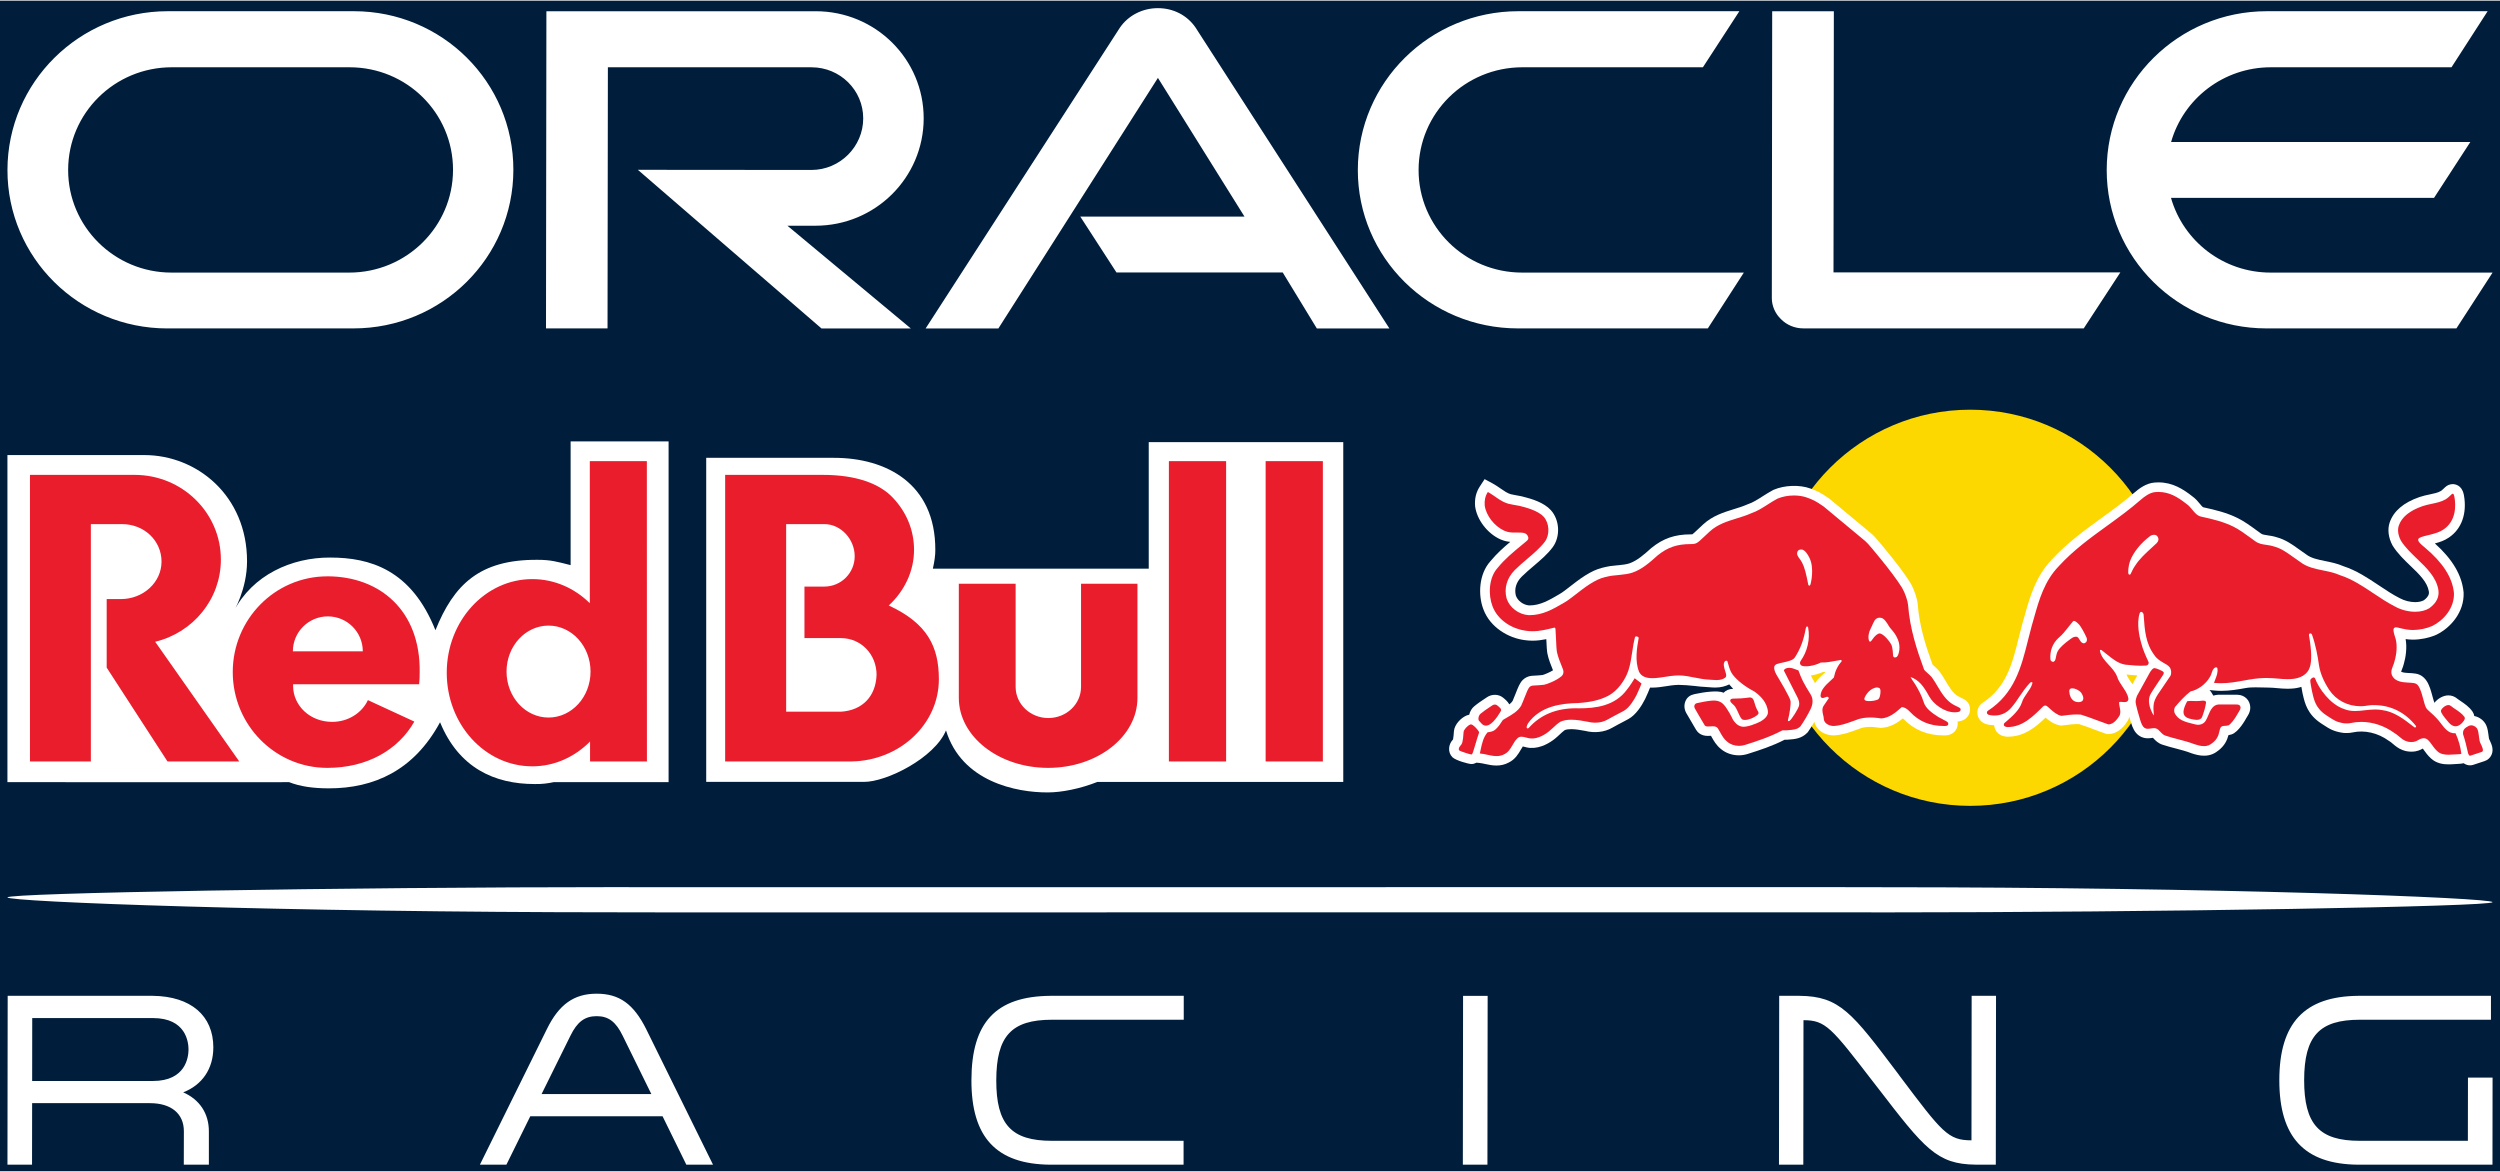
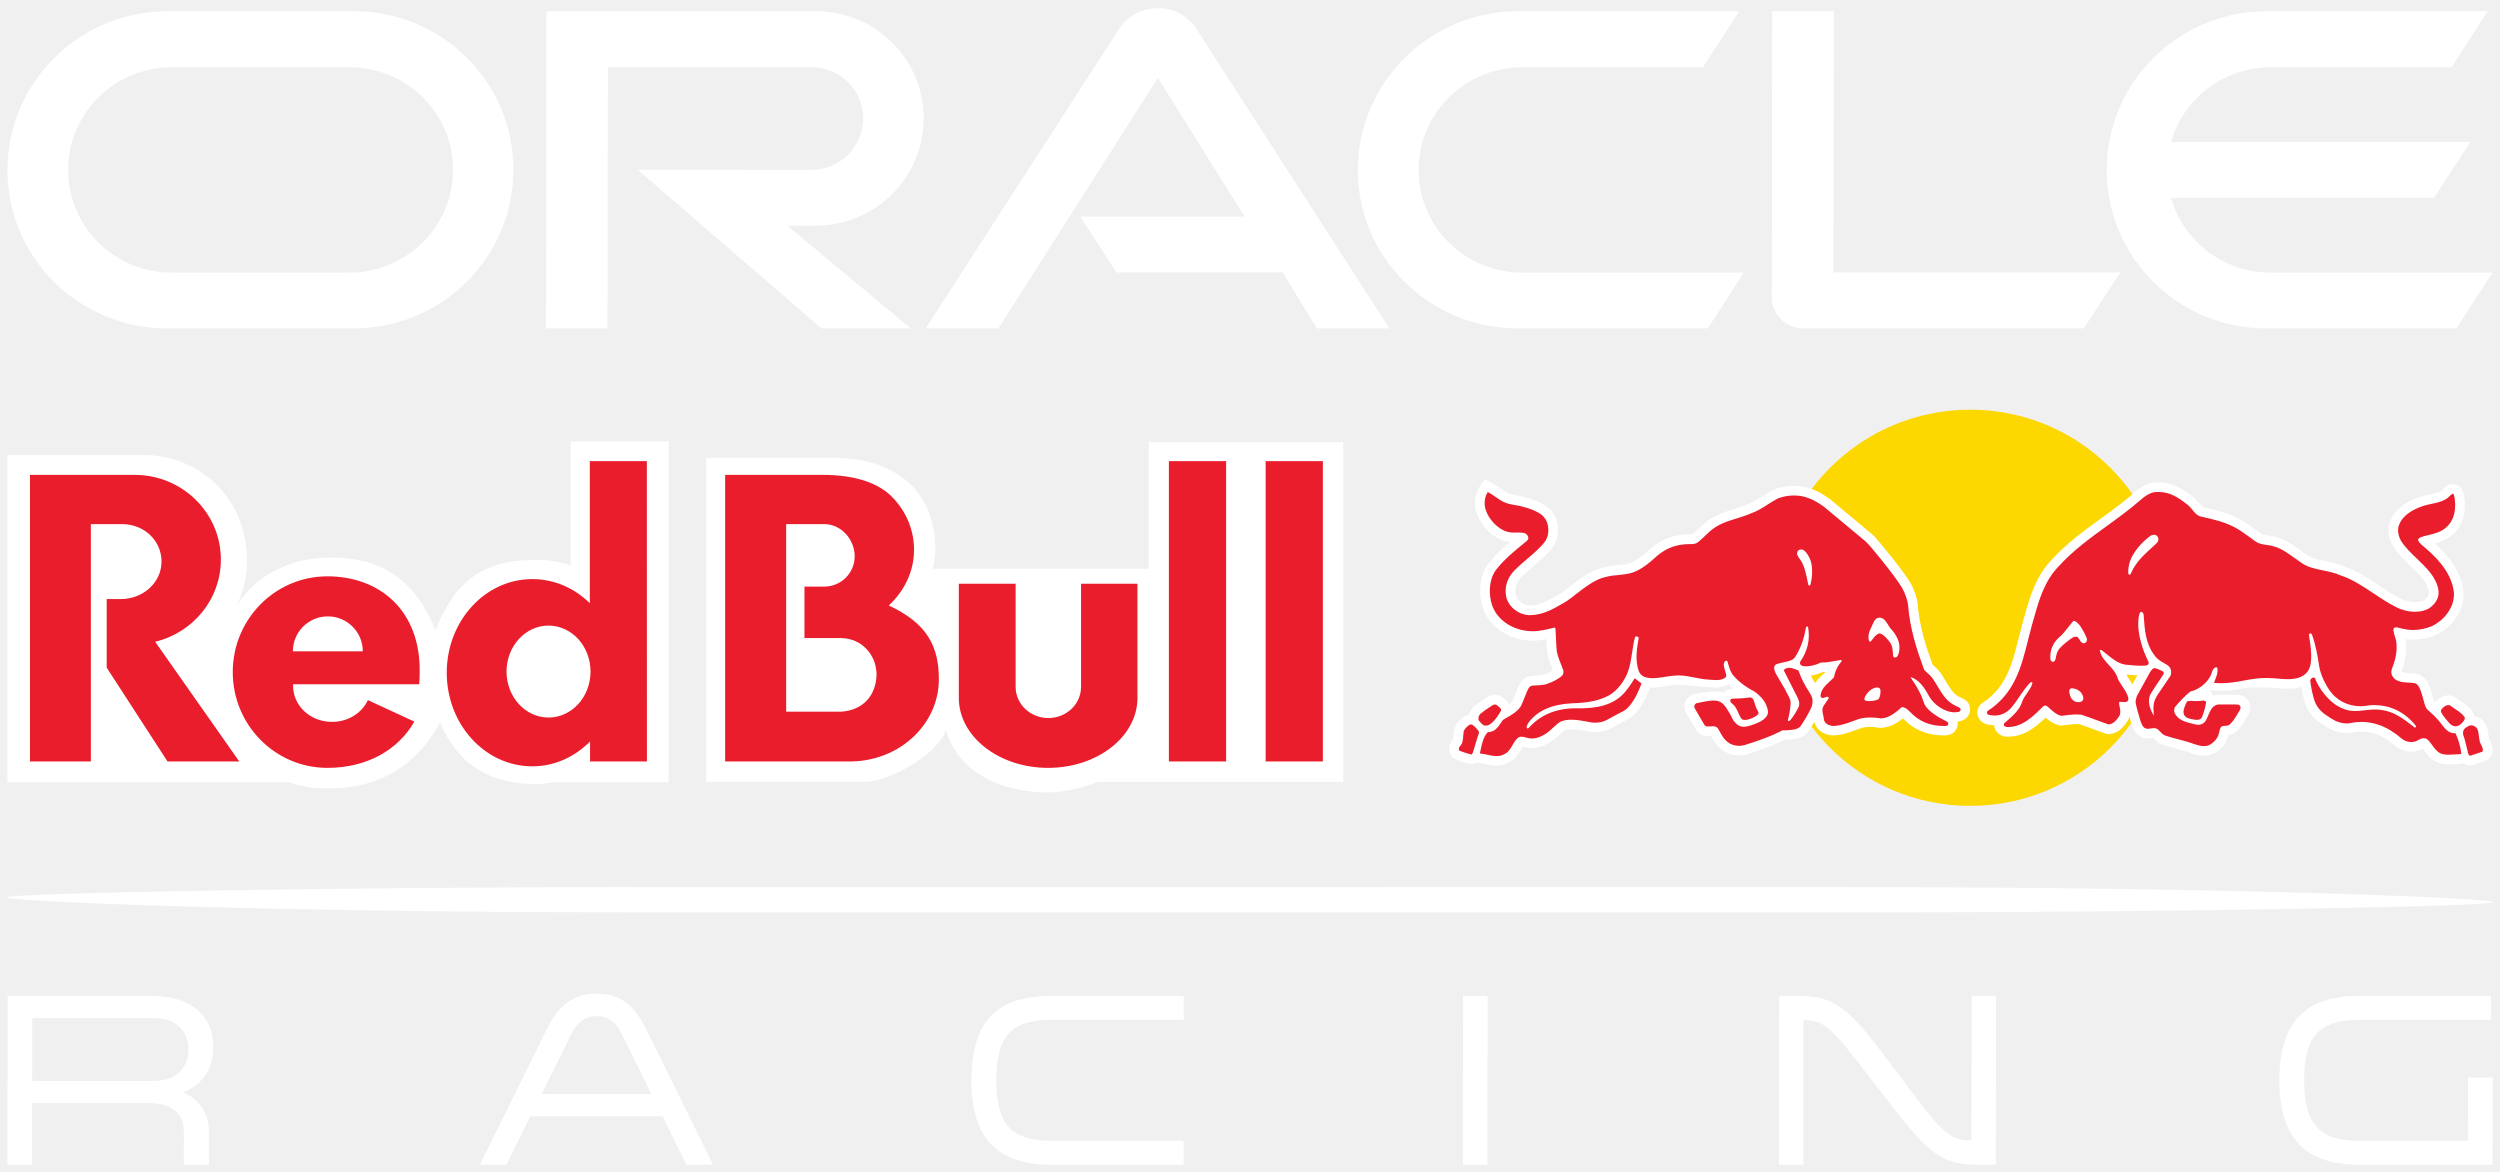
<svg xmlns="http://www.w3.org/2000/svg" viewBox="-3.0 -3.0 1006.0 471.0" width="461.88" height="216.506">
-   <g id="deeditor_bgCarrier" stroke-width="0">
-     <rect id="dee_c_e" x="-3" y="-3" width="1006" height="471" rx="0" fill="#001e3c" />
-   </g>
  <defs fill="#000000">
    <style>
      .cls-1 {
        fill: #ea1d2d;
      }

      .cls-2 {
        fill: #fff;
      }

      .cls-3 {
        fill: #fcd700;
      }
    </style>
  </defs>
  <g>
    <g>
      <path class="cls-2" d="M82.85,418.27c.02-12.87-9.08-20.65-24.35-20.83H.09l-.09,67.94h9.89l.04-24.75h47.42c8.55,0,13.65,4.23,13.64,11.31l-.03,13.44h10.09v-13.34c.02-7.26-3.7-12.85-10.33-15.76,7.65-2.97,12.11-9.48,12.12-18.02M58.53,431.71H9.94l.03-25.32h48.59c13.29,0,14.3,9.69,14.3,12.66-.01,2.97-1.05,12.66-14.34,12.66M257.03,410.84c-5.06-10.13-10.83-14.26-19.93-14.26s-15.15,4.27-20.05,14.28l-26.11,52.85-.83,1.68h10.66l.33-.66,9.28-18.82h53.24l9.24,18.82.31.66h10.75l-.83-1.68-26.06-52.86ZM214.93,436.97l11.61-23.47c2.73-5.6,5.79-7.88,10.56-7.88s7.74,2.28,10.47,7.88l11.53,23.47h-44.17ZM387.9,431.42c-.03,22.98,10.03,33.78,31.7,33.97h53.67v-9.61s-53.04,0-53.04,0c-16.31,0-22.36-6.61-22.33-24.36.03-17.75,6.09-24.36,22.39-24.36h53.05v-9.62s-53.67,0-53.67,0c-21.94.2-31.74,10.68-31.77,33.98M585.65,465.39h9.89l.09-67.93h-9.89l-.09,67.93ZM790.33,455.59c-9.43-.03-11.7-3.04-28.86-25.86l-.75-1.03c-18.47-24.52-23.45-31.11-39.6-31.26h-8.17l-.09,67.94h9.79l.07-58.14c8.93.03,11.15,2.89,27.93,24.68l2.08,2.68c18.6,24.15,23.61,30.63,39.21,30.77h8.17l.09-67.94h-9.81l-.07,58.15ZM990.11,430.34l-.04,25.44h-43.55c-16.29,0-22.34-6.64-22.33-24.46.03-17.68,6.1-24.26,22.39-24.26h52.78v-9.62s-53.39,0-53.39,0c-21.65.19-31.75,10.96-31.77,33.88-.03,23.04,10.04,33.87,31.69,34.07h54.08l.04-35.04h-9.89Z" fill="#000000" />
      <path class="cls-2" d="M256.42,353.74l-10.16-.04c-112.03,0-246.26,2.35-246.26,4.13s110.84,6,246.28,6l22.54.04,474.74-.04,10.16.04c112.03,0,246.27-2.34,246.27-4.12s-110.84-6.01-246.28-6.01l-22.54-.04-474.76.04Z" fill="#000000" />
      <path class="cls-2" d="M431.71,83.87h66.07l-34.83-55.81-64.2,100.82h-29.27L447.63,7.88c3.34-4.91,9.07-7.88,15.31-7.88s11.72,2.88,15.06,7.67l78.09,121.21h-29.2l-13.73-22.53h-66.9l-14.55-22.47ZM734.8,106.34l.14-105.1h-24.81l-.15,115.43c0,3.14,1.34,6.22,3.66,8.45,2.37,2.42,5.61,3.74,9.02,3.74h112.84l14.73-22.53h-115.42M325.13,87.55c24.11,0,43.52-19.34,43.56-43.17.03-23.82-19.34-43.14-43.45-43.14h-108.37l-.16,127.63h24.76l.14-105.07h81.95c11.5,0,20.82,9.19,20.8,20.58-.02,11.37-9.36,20.73-20.85,20.73l-69.84-.06,73.89,63.83h35.94l-49.63-41.32h11.26M64.35,128.87h74.86c35.61,0,64.33-28.51,64.37-63.77.05-35.3-28.59-63.87-64.2-63.87h-74.86C28.95,1.24.05,29.81,0,65.11c-.04,35.26,28.78,63.77,64.35,63.77M137.53,106.41h-71.51c-23.01,0-41.62-18.54-41.6-41.31.02-22.87,18.7-41.31,41.71-41.31h71.51c23.08,0,41.68,18.44,41.66,41.31-.03,22.77-18.68,41.31-41.77,41.31M607.8,128.87h76.43l14.49-22.46h-89.2c-23.12,0-41.72-18.54-41.68-41.31.03-22.87,18.68-41.31,41.8-41.31h72.61l14.67-22.56h-88.94c-35.6,0-64.55,28.57-64.59,63.87-.05,35.26,28.83,63.77,64.43,63.77M910.7,106.41c-19.08,0-35.15-12.7-40.09-30.06h105.84l14.62-22.5h-120.42c4.96-17.41,21.08-30.06,40.16-30.06h72.67l14.55-22.56h-88.85c-35.53,0-64.4,28.57-64.44,63.87-.05,35.26,28.75,63.77,64.28,63.77h76.44l14.55-22.46h-89.3" fill="#000000" />
      <g>
        <g>
          <path class="cls-2" d="M226.63,174.34h39.41s0,137.11,0,137.11h-46.21c-2.19.48-4.81.84-7.7.77-16.19,0-30.53-6.54-38.05-24.87-10.49,19.41-26.56,26.6-44.73,26.6-6.42,0-11.65-.77-16.04-2.5.16.09-113.32,0-113.32,0v-131.61s55.07,0,55.07,0c21.23,0,41.35,16.38,41.35,42.73,0,11.33-5.41,20.24-5.41,20.24,7.61-14.78,23.42-21.81,38.87-21.73,15.91,0,32.64,4.8,42.35,29.25,7.39-18.35,17.73-28.51,41.1-28.34,5.33,0,7.81.75,13.3,2.14v-49.8Z" fill="#000000" />
          <path class="cls-2" d="M459.24,174.63h78.29v136.73s-98.93,0-98.93,0c-6.92,2.76-14.47,4.23-19.91,4.23-12.74.07-34.71-4.3-41.02-24.96-4.59,11.08-23.97,20.81-33.07,20.72h-63.42v-130.4h51.46c20.86,0,40.82,10.29,40.73,37.06.04,1.91-.33,4.7-.99,7.53h86.87s0-50.92,0-50.92Z" fill="#000000" />
        </g>
        <g>
          <path class="cls-1" d="M432.01,231.62v41.52c0,6.92-5.89,12.52-13.16,12.52s-13.16-5.61-13.16-12.52v-41.52h-22.86v45.93c0,15.55,16.09,28.16,35.94,28.16s35.94-12.61,35.94-28.16v-45.93s-22.7,0-22.7,0ZM506.29,182.27v120.86h23.03v-120.86h-23.03ZM467.36,303.13h23.03v-120.86h-23.03v120.86ZM354.66,240.36c6.3-5.88,10.15-13.75,10.15-22.41,0-7.84-3.02-15.05-8.3-20.7-5.49-6.05-15.22-9.44-28.35-9.44h-39.36v115.32h50.83c19.48-.32,35.17-15.03,35.17-33.07,0-13.13-4.63-22.49-20.15-29.69ZM335.38,283.1h-22.03v-75.48h15.36c6.75,0,12.22,6.17,12.22,12.92s-5.47,12.22-12.22,12.22h-8v20.73h14.66c8.18,0,14.36,6.6,14.36,14.78-.29,8.45-5.47,14.28-14.36,14.84Z" fill="#000000" />
          <path class="cls-1" d="M85.88,221.87c0-18.81-15.54-34.06-34.71-34.06-.58,0-42.11,0-42.11,0v115.32h24.5v-95.51h12.52c9.05,0,15.92,6.75,15.92,15.08s-7.33,15.09-16.38,15.09h-5.69v27.58l24.47,37.76h28.88l-33.84-48.17c15.18-3.64,26.44-17.07,26.44-33.08ZM128.71,228.64c-21.02,0-38.05,17.25-38.05,38.52s17.04,38.55,38.06,38.55c16.05,0,28.56-7.27,35.01-18.63l-18.69-8.63c-2.38,5.15-7.95,8.77-14.43,8.75-8.96-.02-15.59-6.59-15.67-14.35,0-.54,0-.78,0-.78h50.72c.16-1.57.23-3.19.22-4.84.35-24.93-16.14-38.6-37.16-38.6ZM114.85,258.82c0-7.77,6.3-14.07,14.07-14.07s14.07,6.3,14.07,14.07h-28.13ZM257.32,303.13l-.03-120.86h-22.95v57.19c-6.11-6.05-14.25-9.71-23.14-9.71-19.01,0-34.43,16.86-34.43,37.67s15.41,37.67,34.43,37.67c8.99,0,17.11-3.82,23.24-9.99v8.04h22.88ZM217.73,285.46c-9.33,0-16.9-8.28-16.9-18.5s7.57-18.5,16.9-18.5,16.9,8.28,16.9,18.5-7.57,18.5-16.9,18.5Z" fill="#000000" />
        </g>
        <circle class="cls-3" cx="789.81" cy="241.29" r="79.71" fill="#000000" />
        <g>
          <path class="cls-2" d="M998.88,294.67v-.03c-.11-.2-.24-.49-.3-.64-.08-.42-.15-.92-.21-1.44v-.08c-.17-1.26-.33-2.55-.87-3.81-.84-1.96-2.74-3.41-4.85-3.83-.16-.87-.53-1.51-.76-1.84-1.32-1.91-3.32-3.24-4.8-4.23-.41-.27-.88-.58-1.05-.73l-.41-.31c-.98-.78-2.15-1.19-3.4-1.19-2.07,0-4.28,1.29-5.63,2.99-.23-.6-.61-2.01-.83-2.81-.3-1.1-.58-2.13-.87-2.94l-.04-.11c-.04-.1-.08-.2-.13-.34-.55-1.47-1.83-4.91-5.68-5.55-1.05-.17-2.08-.21-3-.25-1.87-.08-2.59-.37-2.84-.52.05-.17.14-.43.31-.85.35-.84.59-1.57.79-2.34.78-2.66,1.33-6.54.71-9.93.9.13,1.9.22,2.9.22,3.16,0,6.48-.68,9.34-1.91l.16-.07c5.65-2.75,11.23-9.04,10.94-16.91l-.02-.22c-.65-6.8-4.44-13.24-11.55-19.6,1.84-.49,3.82-1.11,5.62-2.36,5.14-3.45,7.36-9.64,6.09-16.97l-.11-.49c-.82-3.76-3.59-4.05-4.42-4.05-1.1,0-2.17.43-3.01,1.21-.17.16-.35.32-.53.5-.43.41-.92.87-1.32,1.1-1.1.65-2.7.99-4.4,1.34-1.28.27-2.73.57-4.13,1.06-6.37,2.2-10.4,5.63-11.97,10.22-.95,2.78-.53,6.15,1.14,9.23l.13.22c1.95,3.09,4.69,5.71,7.12,8.04,3.44,3.29,6.68,6.4,7.35,10.14.11.68.32,1.93-1.95,3.65-.9.5-2.14.78-3.53.78-2.02,0-4.3-.57-6.08-1.53l-.1-.05c-2.8-1.4-5.62-3.28-8.38-5.13-4.43-2.96-9.01-6.02-14.33-7.76-2.46-1.08-5.06-1.6-7.36-2.07-2.92-.59-5.68-1.15-7.63-2.68l-.27-.2c-.85-.55-1.72-1.19-2.57-1.8-2.56-1.86-5.47-3.95-8.97-4.88-1.36-.45-2.63-.63-3.67-.78-1.33-.19-2.11-.32-2.66-.71-.57-.41-1.14-.83-1.72-1.25l-.09-.06c-2.4-1.75-4.88-3.57-7.51-4.88-4.43-2.21-8.97-3.31-13.96-4.4-.26-.06-.94-.89-1.39-1.44-.75-.91-1.67-2.03-2.95-2.93-3.73-2.94-7.96-5.64-13.67-5.64-.51,0-1.03.02-1.48.06-3.43.23-6.35,2.45-8.25,4.1-4.19,3.66-8.74,6.96-13.15,10.15-6.82,4.94-13.87,10.04-20.03,16.76-6.45,6.68-8.8,14.99-10.87,22.32-.3,1.05-.6,2.11-.92,3.21-.56,2.02-1.08,4.08-1.57,6.09-2.53,10.17-4.93,19.78-14.43,25.96-1.53.99-2.35,2.71-2.16,4.49.19,1.79,1.42,3.36,3.11,3.99.75.28,2.06.58,3.65.58.06,1.05.45,2.03,1.13,2.82.67.77,1.93,1.72,4.13,1.81h.17c6.56,0,11.21-3.76,15.23-7.66,1.44,1.24,3.21,2.57,5.62,3.07l.65.12.72-.08c2.38-.33,4.47-.59,6.56-.5,1.92.6,3.89,1.34,5.85,2.08,1.5.56,3.04,1.15,4.62,1.68l.78.24.69-.03c4.29-.16,6.69-3.94,7.59-5.36l.17-.27.13-.3c.14-.34.26-.68.34-1.01,0,.01,0,.02.01.03l.26.9c.56,1.99,1.14,4.05,2.44,5.57,1.21,1.41,2.86,2.16,4.77,2.16h0c.71,0,1.34-.1,1.8-.17.08-.01.15-.02.22-.03.07.07.14.15.2.22.75.81,1.88,2.02,3.73,2.58,1.74.58,3.5,1.04,5.23,1.49,2.09.55,4.26,1.12,6.21,1.88l.22.08c1.54.5,3.23.98,5.02.95,2.78,0,4.5-1.09,5.94-2.25,2.36-1.9,3.3-3.99,3.84-6.01.36-.05.76-.15,1.29-.32,2.91-.97,5.76-6.32,5.79-6.38.2-.38.43-.75.64-1.06.72-1.09,1.08-2.24,1.06-3.41-.04-2.82-2.22-5-5.04-5.08l-.46-.02c-.23,0-5.71-.03-7.29,0h-.14c-.69.04-1.31.17-1.89.36-.03-.04-.06-.09-.1-.13-.42-.52-.87-1.69-1.47-1.99.04-.04.17-.07.21-.11l1.53.16c.98.1,1.98.15,2.98.15,3.49,0,6.65-.57,9.72-1.12,2.7-.49,5.42-.22,8.14-.22.28,0,.56,0,.84.02h.15c1.17,0,2.35.11,3.62.22,1.28.12,2.72.25,4.21.25.54,0,1.04-.02,1.54-.05,1.43-.07,2.78-.31,4.01-.71.12.68.27,1.52.47,2.56l.2.86c.71,3.07,1.78,7.7,7.28,11.28l.83.54c2.55,1.67,4.09,2.68,7.91,3.26.98.15,2.81.11,3.97-.17,4.81-1.04,10.18.21,14.48,3.35l.38.24c.35.2.83.6,1.3,1.01.99.84,2.22,1.87,3.88,2.49,1.08.43,2.25.65,3.48.66h.08c2.36,0,3.64-.72,4.59-1.25,0,0,.01,0,.02,0,.15.21.32.44.46.64.68.95,1.51,2.12,2.73,3.24,2.33,2.22,5.22,2.48,7.2,2.48.93,0,1.82-.06,2.6-.12.28-.02.59-.03.88-.05.55-.03,1.06-.05,1.39-.09.58-.07.97-.15,1.16-.2,1.02.74,2.09.85,2.57.85.41,0,.83-.06,1.23-.18l4.56-1.5c1.29-.4,2.34-1.34,2.87-2.54.98-2.21,0-4.29-.7-5.81ZM855.08,272.04c-.12-.18-.23-.35-.35-.52-.14-.21-.29-.43-.46-.7-.68-1.01-1.27-1.89-1.55-2.67,1.37.14,2.82.28,4.33.34l-1.96,3.55Z" fill="#000000" />
          <path class="cls-2" d="M787.27,278.05l-2.4-1.2c-2.07-1.25-3.44-3.56-4.91-6.03-.69-1.16-1.4-2.35-2.18-3.45-.75-1.09-1.79-2.03-2.63-2.78-.15-.13-.34-.31-.5-.46-2.57-7.06-5.3-15.3-5.96-24.26-.17-2.24-1.47-6.06-2.9-8.52l-.05-.08c-4.09-6.66-13.58-17.71-14.13-18.3-.36-.38-.75-.76-1.09-1.1l-.25-.24-16.91-14.07-.25-.19c-3.56-2.5-4.85-3.07-7.62-4.08-4.34-1.58-10.39-1.36-14.75.51l-.29.14c-1.47.78-2.83,1.65-4.16,2.49-2.02,1.29-3.92,2.51-5.86,3.15l-.36.14c-1.65.74-3.55,1.33-5.38,1.89-4,1.24-8.53,2.64-12.27,6.07-.92.84-1.67,1.55-2.3,2.15-.9.85-1.76,1.66-2.12,1.9-.1.01-.31.02-.73.02-6.33,0-11.04,1.64-15.74,5.47l-.16.13c-2.86,2.6-5.68,5.02-8.65,6.05-1.22.42-2.76.6-4.46.77h-.17c-2.83.26-3.45.33-6.19.98-4.81,1.11-9.47,4.73-13.21,7.65-1.66,1.29-2.73,2.1-3.19,2.39-.33.21-.73.47-1.06.66-4.11,2.41-7.67,4.49-11.95,4.49h-.21c-2.34-.21-4.54-1.84-5.29-3.93-.7-2.72.12-5.43,2.34-7.64,1.43-1.43,3.11-2.86,4.75-4.25,2.9-2.47,5.64-4.8,7.69-7.55,3.21-4.3,2.88-11.03-.73-14.99-2.77-3.04-7.57-4.52-11.44-5.47l-.33-.08c-.18-.05-.44-.09-.7-.14l-.23-.04c-.44-.08-.86-.16-1.29-.24-.74-.13-1.45-.26-2.12-.42-1.32-.37-2.68-1.31-4.11-2.3-1.02-.71-2.08-1.44-3.27-2.08l-3.14-1.69-1.95,2.99c-1.48,2.27-2.1,4.81-1.89,7.75l.02.21c.68,5.32,4.9,10.88,10.03,13.22l.12.05c.18.08.37.15.55.22,1.19.49,2.36.71,3.45.8-2.78,2.33-5.55,4.81-7.98,7.78-4.73,5.22-5.02,13.68-2.85,19.35,2.76,7.43,10.25,11.57,16.46,12.39,1.09.17,2.17.25,3.3.25,1.94,0,3.81-.26,5.57-.61v.07c.13,2.8.22,4.57.42,5.65.44,2.34,1.5,4.92,2.2,6.63.02.06.05.12.07.17-1.38.87-3.42,1.7-4.21,1.91-1.1.13-2.28.19-3.16.24-.61.03-1.09.06-1.34.09-1.3.15-2.49.71-3.43,1.62-1.2,1.17-1.92,3.01-2.92,5.56-.4,1.02-.81,2.07-1.2,2.93-.33.5-.78.95-1.32,1.37-.68-1.22-1.78-2.11-2.48-2.67h0s-.11-.09-.11-.09c-1.75-1.4-4.44-1.45-6.39-.12-.29.2-.58.39-.87.58l-.23.15c-1.22.81-2.61,1.73-4.08,2.96-.97.81-1.67,2.03-1.99,3.38-.35.05-.69.13-1.02.27-2.3.95-4.91,3.64-5.12,6.35-.07.98-.21,2.78-.35,3.29-.04.05-.11.13-.24.28-1.57,1.74-2.02,4.87-.03,6.87,1.35,1.35,6.57,2.75,7.6,2.75h.25l.64-.08.29-.09c.33-.1.63-.22.9-.37l1.21.11c.64.06,1.37.22,2.25.41,1.37.3,2.93.63,4.6.63,1.79,0,3.43-.4,4.88-1.18,2.64-1.27,3.94-3.51,4.9-5.16.28-.47.56-.96.83-1.34.15.04.3.08.43.11.72.19,1.61.43,2.6.48,4.24.23,7.95-2.17,9.78-3.62.72-.57,1.41-1.21,2.03-1.79.69-.65,1.41-1.32,2.03-1.75.65-.26,1.52-.39,2.6-.39,1.84,0,3.94.39,5.66.71,3.72.94,7.7.5,10.71-1.21,1.62-.92,3.24-1.77,4.55-2.45l.22-.12c.72-.38,1.35-.71,1.85-.99,3.05-1.67,5.35-5.31,6.75-8.08.68-1.36,1.71-3.89,1.99-4.59.28.02.56.02.86.02h0c1.99,0,4.08-.33,5.92-.62,1.27-.2,2.47-.39,3.38-.43h.16c.36-.04.73-.06,1.1-.06,1.84,0,4.51.22,6.51.44,1.68.19,2.81.35,5.02.45.3.01.62.04.96.07.7.06,1.5.12,2.36.12,2.25,0,4.08-.53,5.59-1.27.43.42,1.13,1.4,1.6,1.81-.07,0-.14,0-.21,0-1.44,0-2.76.58-3.68,1.56-1.25-.6-3.31-.6-5.2-.45-2.23.18-4.24.51-6.49.99-1.67.36-2.89,1.17-3.58,2.69-.71,1.57-.61,3.37.27,4.93,1.16,2.06,2.27,3.93,3.45,5.9l.52.87c.54.91,1.87,2.43,4.69,2.43.35,0,.73-.02,1.16-.05.04,0,.08,0,.12,0,.07.13.15.26.22.4.85,1.53,1.9,3.42,3.78,4.91,1.89,1.62,4.51,2.55,7.2,2.55,1.19,0,2.35-.18,3.46-.52,5.1-1.6,10.09-3.25,14.95-5.74h.64s.4-.02.4-.02c.31-.03.63-.06.95-.08,1.95-.14,4.9-.36,7.16-2.74l.21-.22.17-.25c.89-1.29,1.7-2.58,2.46-3.89.03.15.08.31.13.47l.03.1c1.15,3.36,4.6,4.87,7.52,4.87h.17c3.31-.15,6.18-1.19,8.72-2.11l.17-.06c.36-.13.71-.26,1.08-.39l.25-.1c1.92-.83,4.72-.97,8.11-.42l.43.07.44-.03c3.56-.23,6.31-1.95,8.58-3.79,4.3,4.53,9.76,6.83,16.24,6.83.24,0,.48,0,.73,0l1.05-.08.29-.07c2.12-.5,3.54-2.11,3.73-4.2.04-.41.02-.82-.05-1.21.39-.04.78-.11,1.16-.19,2-.44,3.49-1.99,3.8-3.95.33-2.11-.62-3.99-2.47-4.92ZM731.41,267.31c-.18.17-.38.35-.57.52-1.06.97-2.42,2.21-3.47,3.78-.76-1.28-1.27-2.21-1.68-3.07,1.74-.25,3.47-.78,4.87-1.4.3,0,.6-.02.9-.04-.02.07-.04.14-.05.2Z" fill="#000000" />
        </g>
        <g>
          <path class="cls-1" d="M588.89,288.2c-.08,0-.15.01-.22.04-1.23.5-2.65,2.1-2.72,3.05-.31,4.16-.43,4.6-1.57,5.87-.32.35-.53,1.17-.17,1.54.32.32,4.41,1.62,4.86,1.62h.09c.37-.12.67-1.06,1.5-3.92.45-1.54.95-3.29,1.52-4.88.04-.1.04-.25-.33-.78-.48-.68-2.06-2.53-2.95-2.53ZM593.41,288.13c.31.26.81.6,1.52.6.4,0,.83-.11,1.28-.34,2.31-1.16,4.7-5.45,4.8-5.7.25-.69-.54-1.33-1.55-2.13l-.12-.09c-.44-.35-1.25-.31-1.78.06-.37.25-.75.5-1.12.75-1.2.79-2.43,1.61-3.74,2.71-.47.4-.73,1.16-.78,1.74-.04.46.04.83.24,1.05.11.12,1.06,1.18,1.26,1.35ZM785.53,281.52c-1.16-.58-2.52-1.26-2.52-1.26-2.98-1.74-4.71-4.63-6.37-7.43-.65-1.1-1.33-2.23-2.06-3.26-.48-.71-1.3-1.44-2.02-2.08-.63-.56-1.22-1.1-1.33-1.39-2.73-7.45-5.7-16.2-6.42-25.93-.11-1.49-1.15-4.74-2.39-6.87-3.87-6.31-13.14-17.12-13.65-17.66-.32-.34-.68-.69-.98-.98l-.25-.24-16.68-13.86c-3.32-2.32-4.33-2.74-6.72-3.61-1.53-.56-3.35-.85-5.24-.85-2.36,0-4.72.45-6.66,1.28-1.33.7-2.62,1.53-3.88,2.33-2.13,1.36-4.33,2.77-6.73,3.57-1.86.84-3.87,1.46-5.82,2.06-3.78,1.17-7.69,2.38-10.79,5.23-.9.83-1.64,1.52-2.26,2.11-2.86,2.7-3.16,2.98-5.51,2.98-5.43,0-9.28,1.33-13.28,4.6-3.17,2.88-6.32,5.58-9.99,6.85-1.64.57-3.46.78-5.39.97-2.77.24-3.2.27-5.83.9-3.95.91-8.15,4.16-11.7,6.93-1.16.9-2.72,2.1-3.45,2.58-.38.25-.84.54-1.22.75-4.41,2.58-8.58,5.02-13.91,5.02-.13,0-.27,0-.39,0-3.98-.28-7.61-3.03-8.82-6.67-1.12-4.1.08-8.29,3.31-11.52,1.54-1.54,3.29-3.02,4.98-4.46,2.73-2.32,5.3-4.51,7.09-6.91,2.08-2.79,1.85-7.49-.49-10.05-2.33-2.56-7.54-3.83-9.5-4.31l-.34-.08c-.19-.05-.54-.09-.72-.13-1.24-.24-2.43-.41-3.65-.71-3.1-.85-5.5-3.24-8.24-4.72-1.06,1.62-1.41,3.38-1.27,5.36.53,4.14,3.97,8.44,7.8,10.18.16.07.32.13.49.19,1.21.52,2.49.59,3.68.59.26,0,.52,0,.77,0,.26,0,.51,0,.77,0,.74,0,1.62,0,2.43.2.74.19,1.51.93,1.62,1.86.06.55-.19.97-.89,1.52-.64.54-1.29,1.08-1.94,1.61-3.29,2.72-6.7,5.53-9.46,8.95-3.71,4-3.87,10.95-2.15,15.46,2.21,5.94,8.31,9.25,13.37,9.9.9.14,1.8.21,2.75.21,2.98,0,5.83-.72,8.58-1.41.1-.03.19-.04.26-.04.13,0,.36,0,.41.63.08,1.23.15,2.62.21,3.96.1,2.19.19,4.26.36,5.13.37,1.95,1.34,4.31,1.98,5.88.27.66.49,1.19.56,1.45.25.89.02,1.86-.58,2.4-2.09,1.91-6.33,3.44-7.11,3.53-1.26.16-2.59.23-3.57.28-.5.03-.89.05-1.1.07-.46.05-.85.23-1.17.55-.6.58-1.25,2.25-2.01,4.19-.46,1.17-.93,2.37-1.4,3.37-1.33,2.21-3.56,3.5-5.72,4.75-.54.31-1.08.62-1.59.94l-.06.06c-.89,1.41-1.78,2.75-2.92,3.76-.89.82-2.03,1.02-3.12,1.15h-.08s-.05.07-.05.07c-1.68,1.93-2.22,4.5-2.75,6.98-.08.38-.16.76-.25,1.14l-.07.35.22.02c.88.08,1.77.27,2.72.48,1.24.27,2.52.55,3.78.55,1.19,0,2.21-.25,3.12-.76,1.61-.74,2.47-2.22,3.3-3.65.55-.94,1.11-1.91,1.89-2.66.46-.5,1-.73,1.71-.73.63,0,1.32.18,1.98.36.61.16,1.24.33,1.84.36,2.97.16,5.79-1.7,7.17-2.79.6-.48,1.2-1.04,1.78-1.58.9-.84,1.83-1.71,2.82-2.33,1.21-.58,2.67-.86,4.47-.86,2.24,0,4.61.44,6.5.8,1.01.27,2.05.4,3.09.4,1.8,0,3.49-.41,4.87-1.19,1.66-.94,3.32-1.81,4.66-2.51.78-.41,1.47-.77,2.02-1.07,2.38-1.31,4.39-4.93,5.15-6.42.7-1.39,1.91-4.41,1.92-4.44l.06-.14-2.77-2.12-.11.19s-1.83,3.02-3.01,4.41c-4.88,6.66-12.85,7.51-19.23,7.51-.44-.02-.88-.02-1.32-.02-7.92,0-14.29,2.66-18.95,7.9-.22.25-.6.28-.76.08-.1-.13-.12-.33-.07-.57.13-.55.19-.71.52-1.32,4.96-7.03,13.41-8.07,20.23-8.2,5.04-.34,8.7-1.21,11.89-2.83,4.09-2.08,7.12-6.68,8.3-10.33.78-2.39,1.16-4.95,1.53-7.42.29-1.96.6-3.99,1.09-5.85.09-.26.35-.4.56-.4.06,0,.11,0,.2.04.26.04.75.23.75.61-.69,3.87-1.63,9.16.14,13.58.82,1.75,2.58,2.6,5.36,2.6,1.69,0,3.53-.29,5.31-.57,1.38-.22,2.68-.42,3.81-.48.47-.04.95-.06,1.44-.06,2.22,0,4.36.43,6.43.85,1.81.36,3.68.74,5.6.83.34.02.71.04,1.09.08.66.05,1.35.11,2.05.11,1.62,0,2.77-.32,3.61-1,.59-.48.38-1.19.12-2.1l-.05-.16c-.04-.15-.1-.32-.15-.51-.37-1.2-.94-3.01,0-3.84.13-.1.33-.17.52-.17.16,0,.36.05.44.29.11.35.2.69.3,1.04.41,1.45.84,2.94,1.77,4.22,1.94,2.48,4.95,4.84,8.69,6.79,2.4,1.66,5.31,4.45,5.54,8.34,0,1.76-1.71,2.99-2.98,3.76-2,1-5.15,2.21-7.06,2.12-1.28-.06-2.34-.88-2.42-.94-1.95-1.79-1.73-2.41-3-4.54-.68-1.13-1.37-2.3-2.26-3.34-1.22-1.35-2.75-1.86-4.81-1.69-1.99.16-3.82.53-6.01,1-.46.1-.8.36-.98.75-.2.43-.15.96.12,1.44,1.13,2.02,2.23,3.86,3.39,5.81l.52.87c.28.48.88.54,1.36.54.27,0,.56-.02.86-.04.32-.02.66-.05.99-.05,1.01,0,1.65.24,2.07.76.35.53.66,1.11.97,1.66.76,1.37,1.54,2.79,2.86,3.8,1.2,1.06,2.92,1.66,4.74,1.66.8,0,1.57-.12,2.3-.34,5.23-1.64,10.32-3.33,15.15-5.91h1.59c.35-.04.71-.07,1.07-.09,1.67-.12,3.4-.25,4.63-1.54,1.55-2.26,2.88-4.52,4.05-6.91,1.05-2.15,1.06-4.24.02-5.89-3.08-4.93-3.63-6.23-4.89-9.6l-.03-.09-.1-.03c-.37-.11-.73-.25-1.08-.39-.76-.3-1.54-.61-2.45-.61h-.12c-1.06.03-1.77.36-2.07.96l-.05.09,5.59,11.04c.36.87.77,1.74.56,3.02-.22,1.29-2.97,5.6-3.79,6.16-.2.14-.36.2-.48.2-.07,0-.36-.06-.17-.71.52-1.79,1.18-6,1-7.36-.2-1.57-4.89-9.32-5.09-9.65l-.08-.14c-.72-1.18-1.47-2.4-1.41-3.84,0-.66.61-1.12,1.06-1.29.82-.31,1.59-.42,2.43-.61,1.99-.44,4.05-.89,4.78-2,2.24-3.41,3.58-6.96,4.46-11.88.04-.22.19-.63.5-.63.18,0,.36.06.44.49.82,4.66-.29,9.55-3.06,13.42-.16.22-.28.66-.2,1.07.07.4.51.71.51.71,1.08.73,5,.31,7.84-1.18,2.17.05,4.22-.34,6.2-.71.63-.12,1.25-.24,1.87-.34.2.11.35.29.39.43-1.66,1.89-2.69,4-3.21,6.65-.46.47-.98.94-1.48,1.4-1.83,1.67-3.79,3.54-3.88,5.93,0,0-.06.85.87.92.29.02.62-.13.94-.26.34-.14.7-.28.97-.24.3.05.51.28.53.59l-2.08,3.05c-.78,1.27-.45,2.63-.13,3.94.23.73.13,1.29.32,1.93.52,1.52,2.37,2.24,3.85,2.24,2.72-.12,5.18-1.01,7.57-1.88.43-.15.85-.31,1.29-.46,2.62-1.13,6.11-1.37,10.27-.69,3.34-.21,5.86-2.42,8.29-4.57,1.04.03,2.12.65,3.22,1.83,3.61,3.88,8.05,5.77,13.55,5.77.2,0,.41,0,.62,0l.56-.04c.57-.13.72-.41.76-.77.04-.43-.29-.85-.91-1.15l-3.08-1.64c-2.46-1.57-5.15-3.45-5.89-5.94-.8-2.65-2.29-5.35-3.4-7.15-.22-.35-.46-.7-.71-1.07-.44-.63-.89-1.27-1.2-1.95h.01c3.36,1.19,5.24,3.68,7.5,7.81,1.68,3.08,6.07,6.4,10.23,6.4.55,0,1.08-.06,1.59-.17.45-.1.74-.38.8-.76.05-.34.01-.66-.37-.85ZM725.56,231.84c-.09.33-.29.54-.51.54-.1,0-.33-.05-.42-.46-.87-4.46-1.4-6.65-2.42-8.7-.33-.66-.73-1.21-1.08-1.7-.75-1.02-1.39-1.91-.67-3.1.21-.35.75-.59,1.33-.59.28,0,.55.06.78.17.86.41,1.69,1.45,2.55,3.18,2.15,4.39.45,10.61.43,10.67ZM753.59,276.25s-.13,1.26-.73,1.8c-.59.54-2.72.83-3.83.79-1.11-.04-1.5-.2-1.73-.54-.26-.38.16-1.13.16-1.13.13-.28,1.45-2.99,4.08-3.7,0,0,.85-.31,1.66.09.81.4.43,2.42.4,2.7ZM761.21,258.72c-.16,1.03-.41,1.53-.54,1.77-.14.24-.37.79-1.14.79-.84,0-.78-.99-.78-1.12,0,0-.1-2.74-.62-3.89-.57-1.26-3.33-4.8-4.92-4.65-.4.04-1.44.66-2.21,1.66-.93,1.21-.93,1.36-1.22,1.55-.29.18-.66.09-.79-.63-.13-.71-.25-1.3.08-2.67.33-1.37.67-1.67,1.07-2.65,0,0,.83-1.92,1.14-2.39.85-1.3,2-1.21,2-1.21.31.02,1.29-.11,2.35,1.22,1.22,1.53.96,1.39,1.31,1.94.34.54.71,1.11,1.72,2.21,1.01,1.1,2.13,3.25,2.44,4.58.31,1.33.29,2.46.13,3.49ZM695.23,281.09c.43.62.84,1.53,1.24,2.41.63,1.39,1.17,2.59,1.81,2.8.26.08.56.12.9.12,1.45,0,3.47-.79,4.92-1.92.82-.69.56-1.14.19-1.77-.12-.2-.25-.42-.38-.71-.39-.76-.62-1.55-.82-2.24-.4-1.4-.74-2.6-2.25-2.38-2.15.31-4.23.45-6.56.45-.03,0-.76,0-.98.51-.26.59.33,1.13.95,1.7.35.32.72.66.97,1.02Z" fill="#000000" />
          <path class="cls-1" d="M995.37,296.32c-.24-.52-.47-1-.55-1.35-.14-.63-.22-1.31-.3-1.96-.13-1.05-.26-2.04-.58-2.8-.39-.92-1.47-1.62-2.51-1.62-.37,0-.72.08-1.04.25-1.57.78-2.49,1.62-2.24,3.38.85,2.57,1.29,4.42,1.85,6.94.07.39.33,1.66.94,1.66.04,0,.09,0,.14-.02l4.49-1.48c.23-.07.39-.21.48-.41.26-.59-.21-1.61-.67-2.59ZM988.7,285.22c-.9-1.3-2.48-2.35-3.74-3.19-.58-.39-1.09-.72-1.44-1.03l-.25-.19c-.3-.25-.64-.38-1.03-.38-1.42,0-2.98,1.71-3.01,2.3-.05.86,1.18,2.38,2.78,4.29l.34.41c.81.96,1.68,1.48,2.6,1.55h.01c.93,0,1.66-.31,2.45-1.04.58-.54,1.87-1.88,1.29-2.72ZM883.21,278.67c-.86.11-1.64.16-2.45.16-.46,0-.87-.02-1.25-.03-.34-.01-.65-.02-.95-.02-.51,0-.92.03-1.33.11l-.09.02-.05.08c-.07.12-1.65,2.89-1.43,4.62.23,1.88,2.15,2.27,3.6,2.56.52.1,1.13.22,1.73.22,1.04,0,1.73-.35,2.08-1.04.87-2.25,1.38-4.1,1.63-5.8.06-.26-.03-.44-.12-.55-.24-.3-.74-.35-1.02-.35-.12,0-.24,0-.35.02ZM985.17,291.91l-.06-.13h-.14c-2.6.17-4.22-1.94-5.77-3.97-.51-.67-1-1.31-1.52-1.86-.81-.94-1.7-1.72-2.49-2.42-.91-.8-1.7-1.5-2.01-2.13-.37-.76-.77-2.23-1.15-3.66-.28-1.02-.54-1.98-.78-2.64-.05-.13-.1-.27-.16-.41-.47-1.25-1.05-2.82-2.67-3.09-.82-.13-1.69-.17-2.54-.21-2.35-.1-4.71-.51-5.92-2.19-1.12-1.55-.65-2.98-.03-4.52.27-.67.47-1.24.63-1.89.85-2.83,1.13-6.36.49-8.83-.1-.4-.23-.79-.36-1.17-.34-1.03-.74-2.59-.48-3.07.26-.48.53-.56,1-.56.41,0,.88.13,1.33.26.32.09.57.14.87.21,1.17.28,2.91.6,4.5.6,2.64,0,5.41-.57,7.8-1.6,4.52-2.2,8.98-7.15,8.76-13.27-.59-6.21-4.43-12.21-11.74-18.34-.18-.15-.36-.3-.55-.46-.95-.78-2.09-1.77-2.13-2.66-.03-.88,2.25-1.41,3.68-1.74.33-.08.63-.14.88-.21l.37-.1c1.82-.48,3.7-.97,5.25-2.04,5.22-3.5,5.02-9.69,4.44-13.09-.03-.08-.05-.2-.08-.32-.1-.45-.22-1-.62-1-.13,0-.26.06-.39.18-.15.14-.31.29-.47.44-.59.56-1.26,1.2-2.03,1.64-1.65.98-3.65,1.39-5.57,1.8-1.22.26-2.49.52-3.67.93-5.18,1.79-8.4,4.41-9.56,7.81-.6,1.76-.28,3.99.88,6.13,1.69,2.68,4.15,5.03,6.52,7.3,3.74,3.58,7.6,7.28,8.5,12.31.49,2.93-.7,5.39-3.63,7.53-1.53.93-3.49,1.42-5.67,1.42-2.67,0-5.56-.72-7.92-1.99-3.03-1.52-5.96-3.48-8.8-5.37-4.26-2.85-8.67-5.8-13.56-7.36-2.12-.96-4.47-1.44-6.75-1.9-3.24-.66-6.58-1.33-9.26-3.43-.92-.6-1.84-1.26-2.72-1.9-2.44-1.76-4.95-3.58-7.8-4.31-1.06-.36-2.1-.51-3.11-.66-1.56-.22-3.03-.43-4.37-1.4-.61-.44-1.23-.89-1.84-1.34-2.27-1.66-4.61-3.37-6.96-4.55-4.03-2.01-8.33-3.05-13.12-4.09-1.53-.36-2.48-1.52-3.49-2.75-.68-.82-1.38-1.68-2.26-2.28-3.7-2.93-7.05-4.88-11.37-4.88-.4,0-.81.02-1.22.05-2.26.15-4.48,1.87-5.95,3.15-4.31,3.78-8.95,7.13-13.43,10.38-6.68,4.83-13.58,9.83-19.48,16.28-5.8,5.99-7.92,13.48-9.96,20.72-.3,1.07-.6,2.13-.92,3.2-.55,1.97-1.06,4.01-1.55,5.99-2.66,10.68-5.41,21.34-16.08,28.27-.7.46-.46,1.35.21,1.6.28.11,5.37,1.63,9.21-2.87,2.79-3.27,4.2-6.42,7.42-9.88.11-.11.48-.46.78-.37.22.07.32.2.22.59-.37,1.39-1.26,2.6-2.08,3.78-.84,1.2-1.7,2.45-2.13,3.88-1.02,3.06-3.88,5.54-6.41,7.73,0,0-.4.26-.63.55-.24.29-.22.42-.22.42-.07.68.47,1.09,1.54,1.14h0c5.98,0,10.23-4.25,14.35-8.37.18-.18.4-.26.69-.26.22,0,.38-.03.66.11.28.14.91.76,1.39,1.19,1.35,1.2,2.74,2.44,4.53,2.81h.03s.04,0,.04,0c2.18-.3,4.15-.55,6.16-.55.58,0,1.14.02,1.63.06,2.18.66,4.36,1.48,6.47,2.27,1.49.56,3.03,1.14,4.57,1.66h.04s.04.01.04.01c1.99-.07,3.42-1.93,4.46-3.57.49-1.16.26-2.3.03-3.41-.14-.68-.27-1.33-.24-1.96.37-.19.87-.15,1.41-.07.47.07,1.17,0,1.4-.03.52-.07,1.07-.68.92-1.46-.4-1.99-1.4-3.23-2.39-4.76-.87-1.3-1.7-2.53-2.12-3.92-.66-1.83-2.05-3.34-3.4-4.81-1.56-1.7-3.03-3.3-3.47-5.35,0,0-.14-.43.02-.59s.57.03.57.03c.71.52,1.44,1.11,2.13,1.68,2.27,1.84,4.61,3.75,7.46,4.18,2.66.26,5.56.59,8.39.36.75-.12,1.13-.78.95-1.41-1.13-2.39-2.29-4.96-3.01-7.77-.6-2.11-1.93-7.68-.57-11.87.13-.41.41-.55.65-.55.03,0,.06,0,.1.02.46.11.77.65.83,1.09l.04.55c.4,5.72.78,11.12,4.28,15.72.93,1.48,2.27,2.27,3.56,3.04.89.53,1.91.99,2.56,1.82.73.93.86,2.52.35,3.5l-4.29,6.33c-1.01,1.44-1.99,2.99-2.35,4.57-.32,1.6-.18,3.14-.05,4.64l.03.36c-.1-.04-.22-.17-.32-.35-1.73-3.13-2.08-5.78-1.2-7.81.57-1.32,4.06-6.27,5.08-7.89.33-.52.59-1.04.31-1.4-.34-.44-2.96-1.57-3.65-1.57-.05,0-.1,0-.14.02-.61.18-1.01.74-1.36,1.24-.07.11-.15.21-.24.34l-5.29,9.6-.12.36c-.31.96-.58,1.79-.31,2.9.29,1.44.74,2.99,1.07,4.12.09.31.18.63.27.94.47,1.66.91,3.23,1.65,4.1.47.55,1.05.8,1.83.8.4,0,.81-.06,1.21-.13.66-.1,1.37-.19,1.92-.05.8.2,1.35.79,1.93,1.42.58.63,1.19,1.28,2.06,1.53,1.63.55,3.35,1,5.01,1.43,2.21.58,4.5,1.18,6.67,2.02,1.23.39,2.54.77,3.82.76,1.41,0,2.28-.39,3.51-1.39,1.72-1.39,2.28-2.77,2.71-4.76.34-1.83.94-1.95,2.27-2.03.64-.03.74,0,1.36-.21.66-.22,2.57-2.56,3.57-4.48.27-.52.57-1,.84-1.41.3-.45.42-.83.42-1.21-.01-.94-.8-1.25-1.31-1.26h-.33s-5.65-.04-7.19-.01c-2.32.13-3.33,2.35-4.14,4.32-.31.76-.61,1.48-1,2.11-.61,1.11-1.81,1.78-3.28,1.75-.43-.01-1.38-.26-1.87-.38-3.05-.75-6.2-1.52-7.48-4.55-.12-.52-.33-1.6.45-2.5,1.63-1.89,3.77-4.27,5.98-5.99,3.06-.64,6.13-2.91,7.81-5.77.35-.49.53-1.07.72-1.63.28-.86.54-1.67,1.32-2.18.5-.25.89-.16,1,.27.29,1.59-.31,3.12-.9,4.61-.13.34-.26.67-.38.99l-.08.24.25.03c.84.08,1.72.13,2.59.13,3.14,0,6.13-.54,9.03-1.06,2.87-.52,5.84-1.05,8.91-1.05.33,0,.65,0,.99.02,1.36,0,2.69.12,3.97.23,1.26.11,2.55.23,3.86.23.46,0,.9-.01,1.32-.04,3.92-.18,6.78-1.96,7.63-4.78.81-2.4.73-6.55-.26-12.35-.05-.28-.08-.46-.08-.49,0-.03,0-.07,0-.11,0-.22.01-.44.29-.59.36-.19.75,0,.94.47,1.49,4.16,2.35,8.97,2.8,12.27.5,3.2,1.85,6.45,4.11,9.92,2.81,4.19,7.44,6.59,12.68,6.59,1.22,0,2.45-.23,3.66-.39.85-.11,1.16-.06,1.73-.06,6.68,0,12.5,2.89,16.83,8.37,0,0,.08.1.07.27-.01.23-.34.46-.63.33l-.57-.44c-3.77-2.92-7.67-5.94-12.55-6.54-.87-.16-1.77-.23-2.76-.23-1.41,0-2.8.16-4.14.31-1.34.15-2.61.3-3.9.3-1.67,0-3.07-.25-4.42-.79-5.63-1.85-10.22-8.32-11.69-12.34-.07-.14-.27-.38-.59-.38-.15,0-.31.05-.47.15-.65.41-.76.63-.86,1.03-.08.34.46,3.22.7,4.45.74,3.07,1.24,6.67,5.79,9.62,3,1.95,3.89,2.72,7.2,3.22.56.08,1.95.04,2.5-.11,1.42-.31,2.88-.47,4.35-.47,4.63,0,9.34,1.58,13.29,4.46.67.38,1.29.9,1.89,1.41.85.72,1.73,1.46,2.77,1.84.66.27,1.37.4,2.11.4,1.79.01,2.25-.54,3.52-1.17.56-.28,1.13-.37,1.5-.37,1.44,0,2.24,1.12,3.25,2.54.61.85,1.3,1.82,2.23,2.67,1.31,1.27,3.12,1.43,4.54,1.43.77,0,1.56-.06,2.33-.11.74-.05,1.63-.07,2.09-.12.46-.05.72-.12.72-.12l-.02-.18c-.33-2.7-1.05-5.24-2.26-7.98ZM835.13,278.51c-.27.47-.89.75-1.71.75-.72,0-1.48-.21-1.95-.54-1.07-.76-1.69-2.05-1.79-3.71-.02-.38-.04-.78.47-1.17.27-.15.41-.15.72-.15,1.02,0,2.66.66,3.54,1.72.06.08,1.42,1.88.72,3.11ZM836.61,254.92c-.38.5-.96.86-1.53.58-.53-.19-1.01-.87-1.3-1.4-.37-.65-.67-1.23-1.54-1.16-.06,0,0,0-.14.01-.77.07-1.35.45-1.96.92-.31.24-1.54,1.16-1.85,1.42-1.67,1.41-3.36,2.87-3.76,4.85q-.17.72-.23,1.05c-.12.69-.25,1.41-.83,1.78l-.05.02c-.08.02-.17.04-.26.04-.25,0-.51-.1-.72-.28-.21-.18-.34-.37-.35-.67-.3-3.41.86-6.47,3.24-8.64,1.55-1.27,2.79-2.87,4-4.41.59-.75,1.19-1.53,1.82-2.25.48-.48,1.26-.07,2.55,1.33.54.59,2.22,3.45,2.99,5.33.28.83-.09,1.46-.09,1.46ZM864.77,215.35c-.65.61-1.32,1.23-2,1.85-2.39,2.18-4.85,4.43-6.48,6.98-.77,1.04-1.33,2.24-1.88,3.41-.06.12-.19.39-.46.39-.12,0-.24-.06-.36-.17-.46-.46-.08-3.67.52-5.27,1.32-3.56,4.31-7.28,8.22-10.21.41-.26.94-.41,1.44-.41.74,0,1.3.34,1.53.92.48.79.3,1.7-.54,2.54Z" fill="#000000" />
        </g>
      </g>
    </g>
  </g>
</svg>
